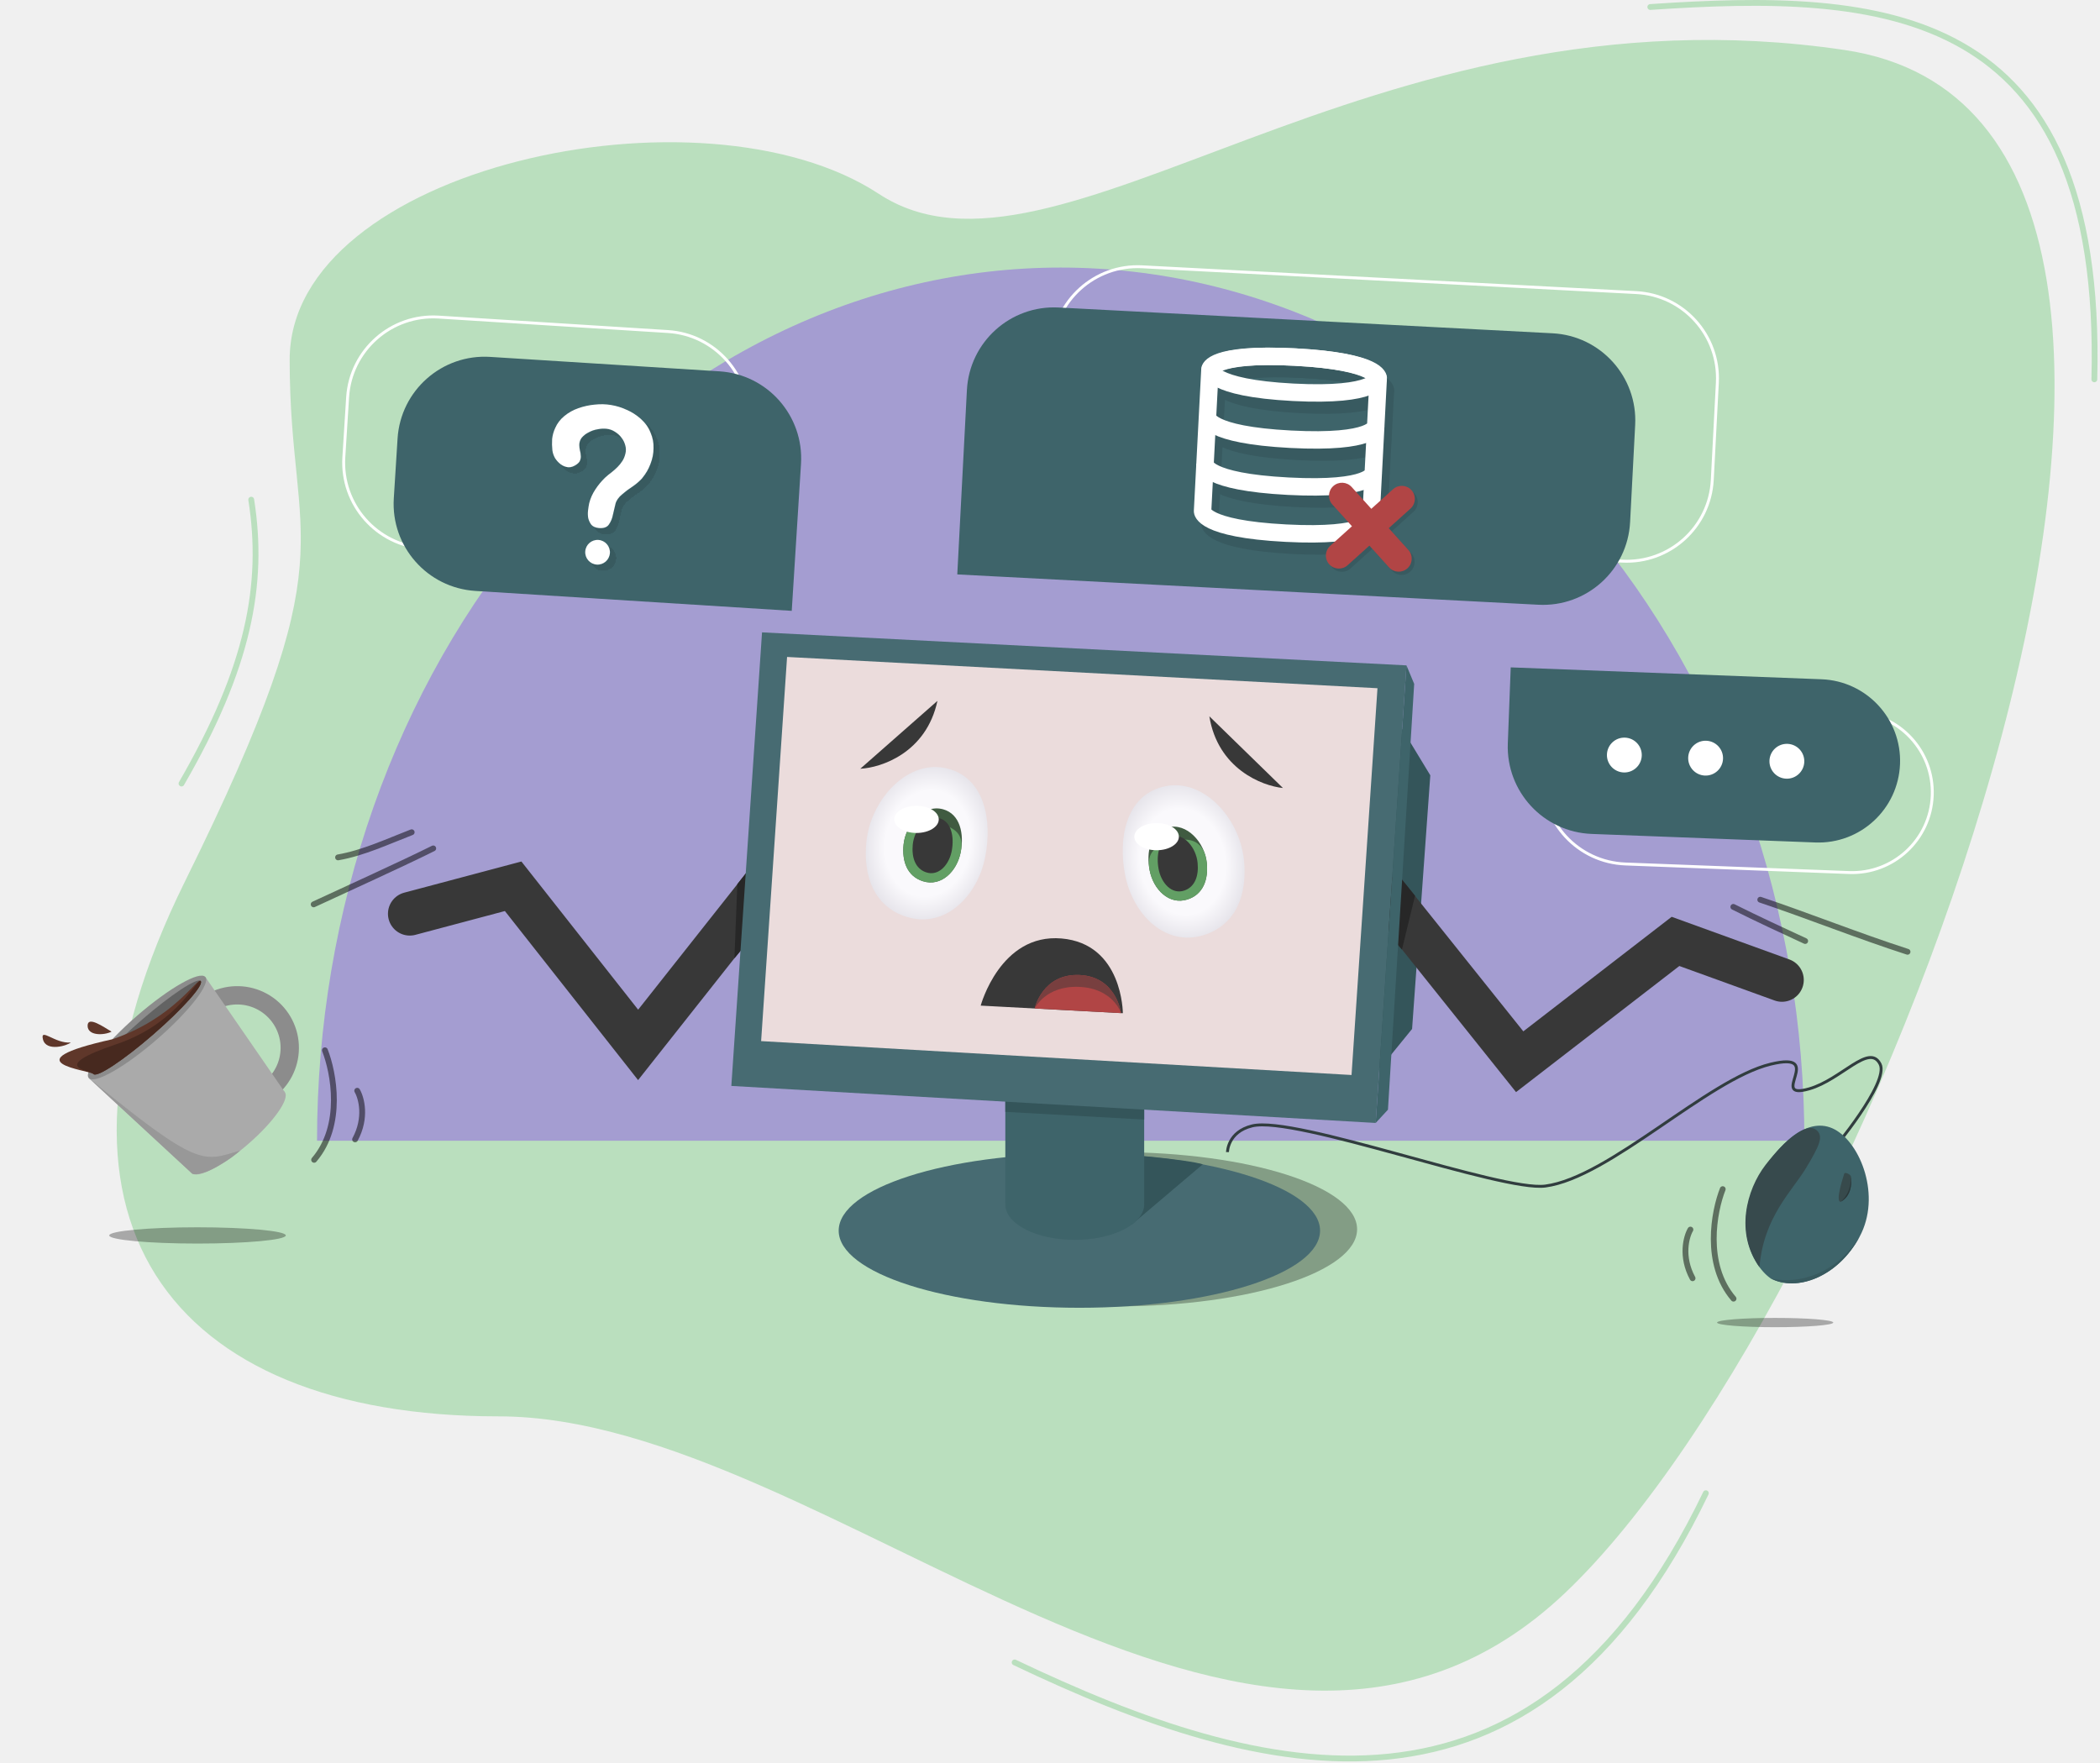
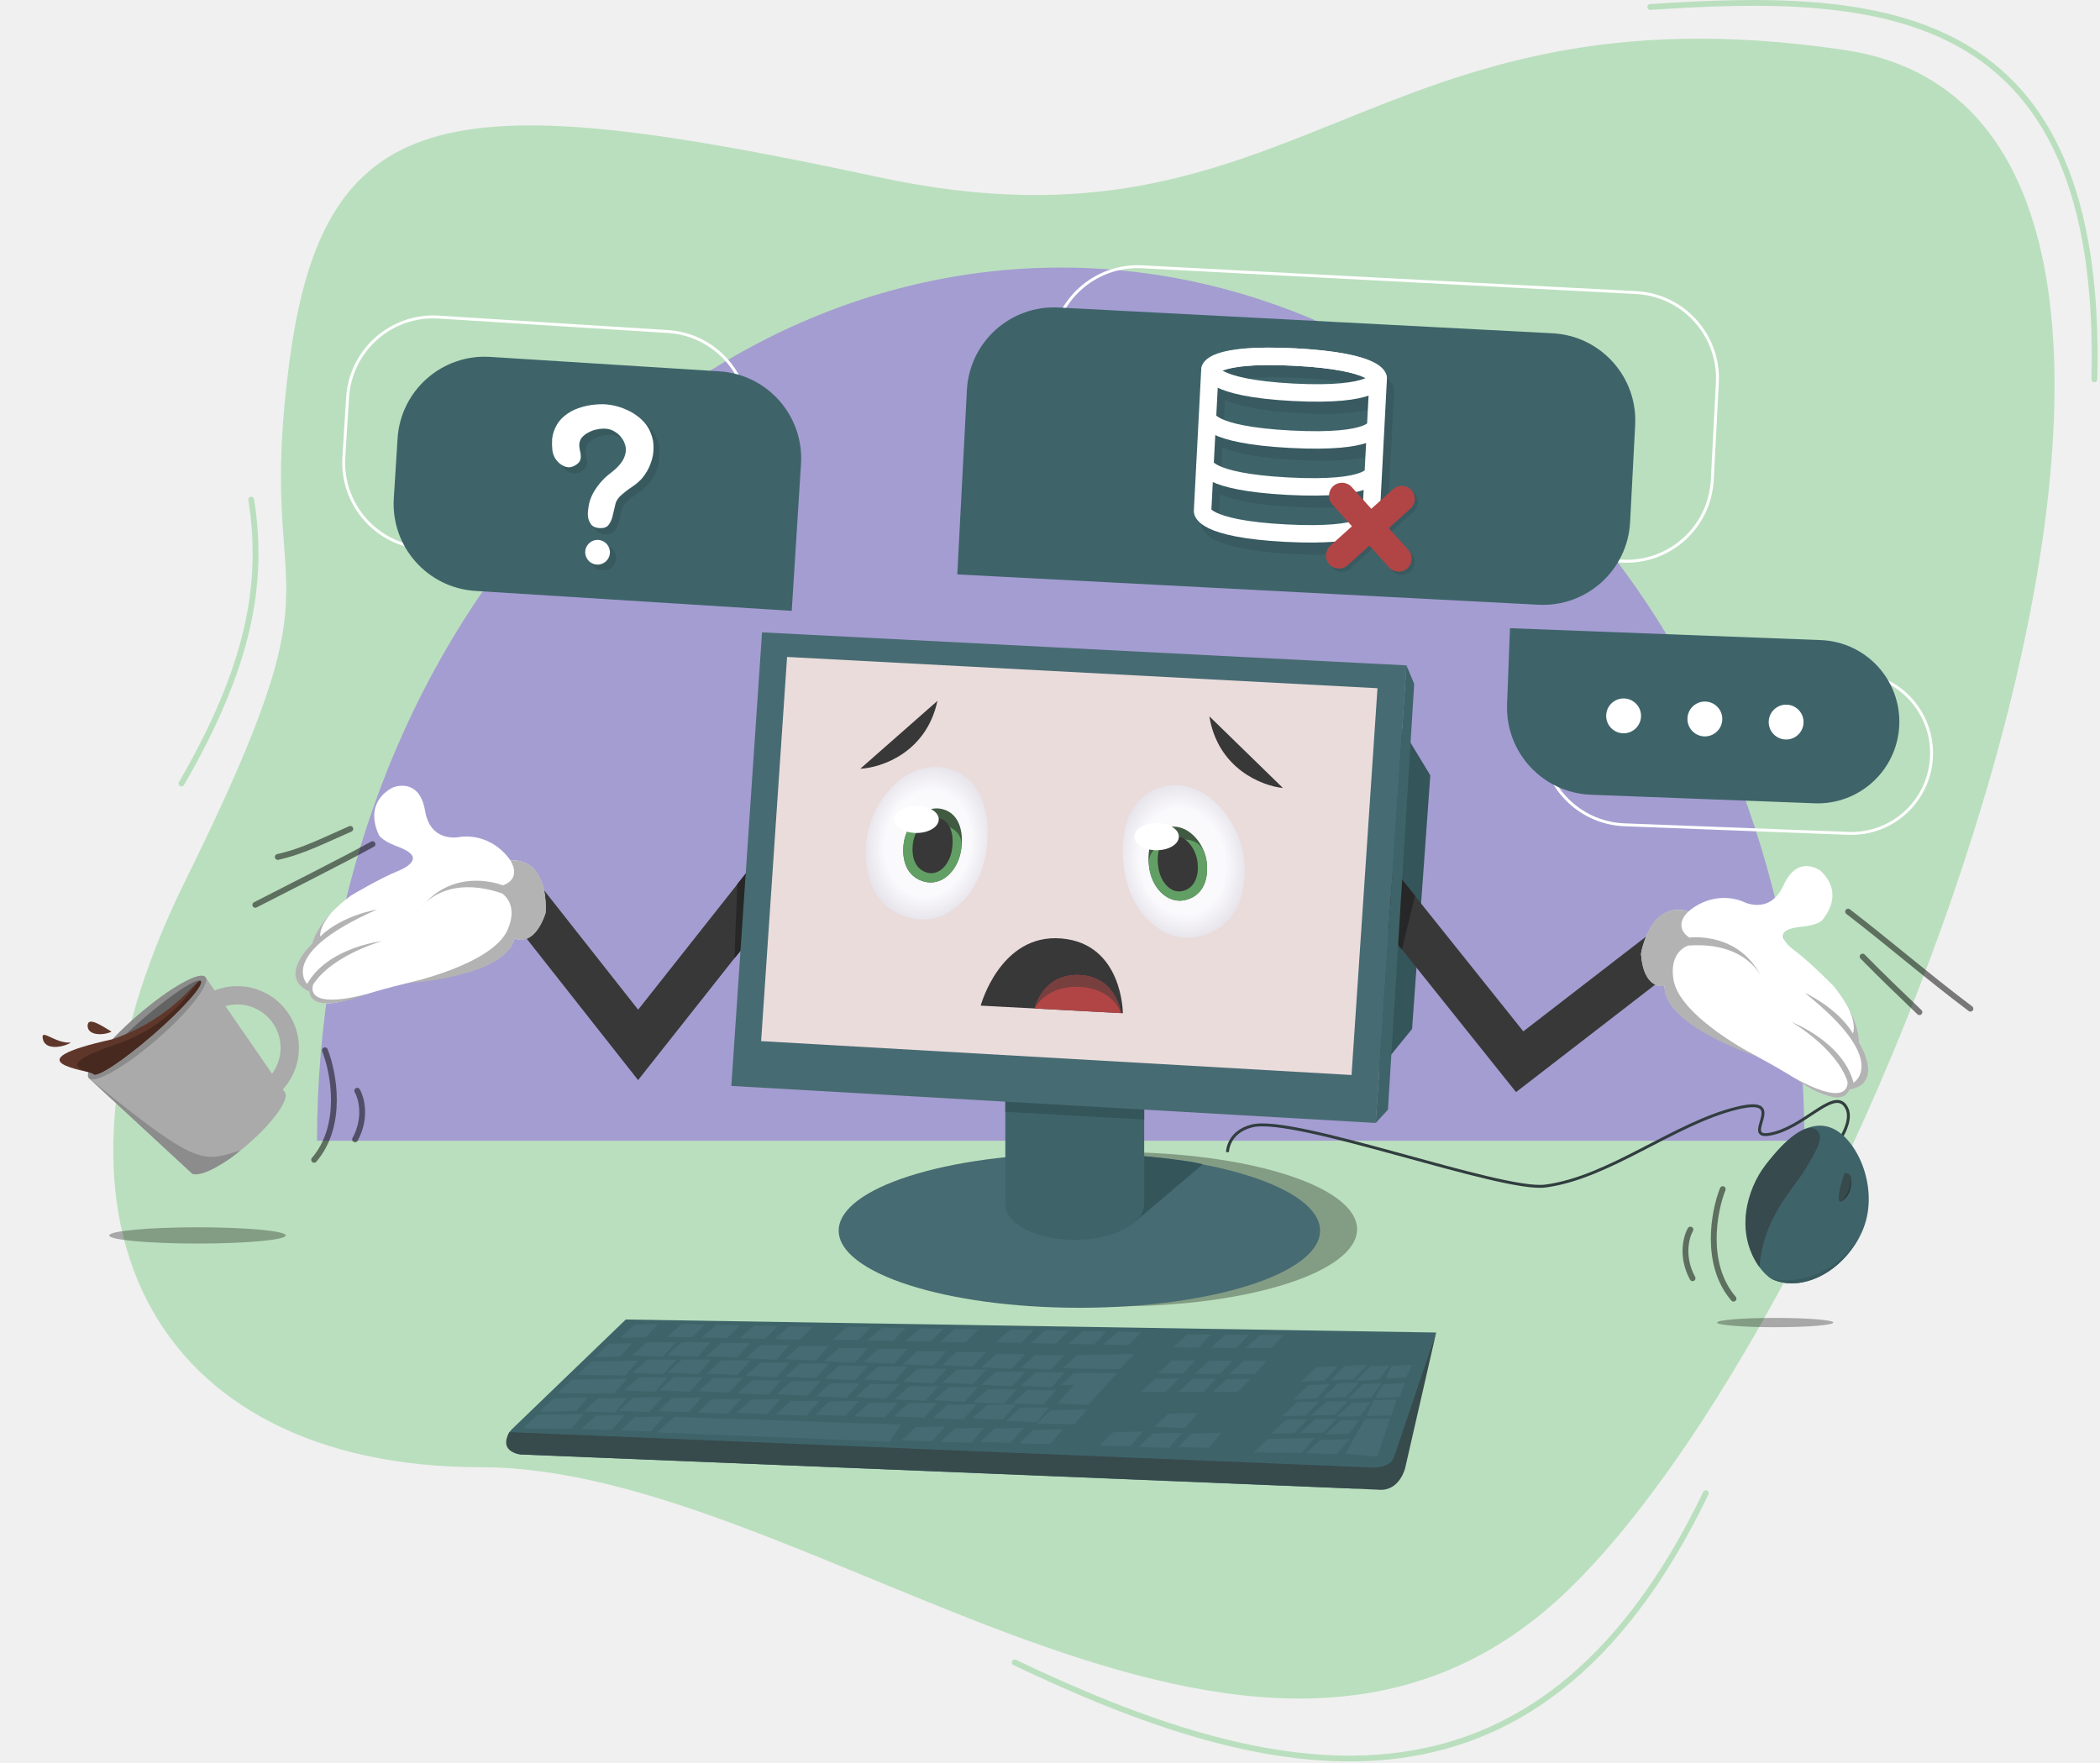
<svg xmlns="http://www.w3.org/2000/svg" width="722" height="606" viewBox="0 0 722 606" fill="none">
-   <path d="M99.59 123.671C99.59 57.714 241.339 26.739 302.14 66.652C362.941 106.565 469.825 -7.16 634.161 17.185C798.498 41.53 645.662 445.774 538.08 547.73C430.498 649.685 285.075 487.005 171.457 487.005C57.838 487.005 6.486 418.586 63.606 303.037C120.725 187.487 99.59 189.629 99.59 123.671Z" fill="#3DB84A" fill-opacity="0.3" />
+   <path d="M99.59 123.671C111.898 32.5 158 30 302.5 61C447 92 469.825 -7.16 634.161 17.185C798.498 41.53 645.662 445.775 538.08 547.73C430.498 649.685 279.119 504.5 165.5 504.5C51.881 504.5 6.486 418.586 63.606 303.037C120.725 187.487 87.281 214.843 99.59 123.671Z" fill="#3DB84A" fill-opacity="0.3" />
  <path d="M620.358 392.237C620.358 352.809 613.744 313.768 600.895 277.341C588.046 240.915 569.213 207.817 545.471 179.937C521.729 152.058 493.543 129.943 462.523 114.854C431.503 99.766 398.255 92 364.679 92C331.103 92 297.855 99.766 266.835 114.854C235.814 129.943 207.629 152.058 183.887 179.937C160.145 207.817 141.311 240.915 128.462 277.341C115.613 313.768 109 352.809 109 392.237L620.358 392.237Z" fill="#7000FF" fill-opacity="0.3" />
  <ellipse cx="383.829" cy="422.665" rx="82.751" ry="26.523" fill="black" fill-opacity="0.3" />
  <path d="M567.392 2.407C646.57 -2.907 723.378 0.474 720.059 130.431" stroke="#3DB84A" stroke-opacity="0.3" stroke-width="2" stroke-linecap="round" />
  <path d="M348.845 571.61C434.263 612.344 527.316 636.59 586.488 513.419" stroke="#3DB84A" stroke-opacity="0.3" stroke-width="2" stroke-linecap="round" />
  <path d="M86.371 171.807C90.98 200.942 85.449 229.592 62.403 269.41" stroke="#3DB84A" stroke-opacity="0.3" stroke-width="2" stroke-linecap="round" />
  <path d="M229.631 113.994L150.809 109.028C134.549 108.004 120.537 120.355 119.512 136.615L118.215 157.203C117.191 173.463 129.542 187.475 145.802 188.5L254.066 195.321L257.218 145.291C258.243 129.031 245.892 115.019 229.631 113.994Z" stroke="white" />
  <ellipse cx="371.101" cy="423.143" rx="82.751" ry="26.523" fill="#476B72" />
  <path d="M413.538 400.333L389.137 421.021C383.302 415.54 361.845 397.065 371.632 396.62C383.302 396.09 408.233 398.742 413.538 400.333Z" fill="#34555A" />
  <ellipse cx="369.511" cy="414.125" rx="23.87" ry="12.2" fill="#3E646A" />
  <rect x="345.64" y="367.976" width="47.741" height="45.619" fill="#3E646A" />
  <path d="M393.381 384.95L345.64 382.298V375.932L393.381 377.524V384.95Z" fill="#34555A" />
  <path d="M470.298 231.225L491.753 266.581L485.488 353.794L460.748 384.208L470.298 231.225Z" fill="#34555A" />
  <path d="M263.419 303.579L219.391 359.276L176.425 304.735L140.884 314.188" stroke="#383838" stroke-width="15" stroke-linecap="round" />
  <path d="M252.5 329.5L253.5 304L259 297L257.5 323.5L252.5 329.5Z" fill="#272727" />
  <path d="M477.722 309.095L522.48 365.067L576.054 323.692L612.656 336.953" stroke="#383838" stroke-width="15" stroke-linecap="round" />
  <path d="M486.5 308L482 326.5L475 318.5L480.5 300.5L486.5 308Z" fill="#272727" />
  <path d="M261.993 217.433L483.558 228.785L472.978 386.117L251.442 373.386L261.993 217.433Z" fill="#476B72" />
  <path d="M486.21 235.15L483.557 228.785L472.978 386.117L477.192 381.555L486.21 235.15Z" fill="#3E646A" />
  <path d="M270.602 225.887L473.588 236.639L464.672 369.629L261.68 357.978L270.602 225.887Z" fill="#EBDCDC" />
  <path d="M386.045 348.383L337.172 345.772C337.172 345.772 343.891 320.858 364.968 322.685C386.045 324.512 386.045 348.383 386.045 348.383Z" fill="#383838" />
  <path d="M385.424 348.349L355.719 346.757C355.719 346.757 358.383 334.713 371.114 335.243C383.845 335.774 385.424 348.349 385.424 348.349Z" fill="#B14545" />
  <path d="M371.114 335.243C383.845 335.774 385.424 348.349 385.424 348.349C385.424 348.349 382.772 339.861 371.102 339.331C359.432 338.8 355.719 346.757 355.719 346.757C355.719 346.757 358.383 334.713 371.114 335.243Z" fill="#783F3F" />
  <path d="M322.3 240.985C318.48 258.808 303.026 263.971 295.777 264.325L309.038 252.655L322.3 240.985Z" fill="#383838" />
  <path d="M415.785 246.29C418.693 264.284 433.865 270.226 441.087 270.948L428.436 258.619L415.785 246.29Z" fill="#383838" />
  <path d="M297.9 289.256C299.405 274.968 312.137 260.603 326.013 264.325C338.452 267.661 341.206 281.92 338.744 294.561C336.097 308.153 324.899 319.407 311.691 315.249C300.38 311.687 296.657 301.05 297.9 289.256Z" fill="url(#paint0_radial_706_236)" />
  <path d="M310.662 290.367C311.386 283.424 317.512 276.444 324.189 278.252C330.174 279.874 331.499 286.802 330.314 292.945C329.041 299.55 323.652 305.019 317.297 302.998C311.855 301.268 310.064 296.098 310.662 290.367Z" fill="#405B41" />
  <path d="M310.662 290.367C311.386 283.424 315.823 281.191 322.5 283C328.485 284.621 331.499 286.802 330.314 292.945C329.041 299.55 323.652 305.019 317.297 302.998C311.855 301.268 310.064 296.098 310.662 290.367Z" fill="#629F64" />
  <path d="M313.81 290.449C314.305 285.242 318.497 280.006 323.065 281.363C327.16 282.579 328.067 287.775 327.256 292.382C326.385 297.336 322.698 301.438 318.35 299.922C314.626 298.624 313.401 294.747 313.81 290.449Z" fill="#383838" />
  <path d="M322.752 281.741C322.75 284.321 319.323 286.41 315.098 286.407C310.873 286.403 307.449 284.309 307.451 281.728C307.453 279.148 310.88 277.059 315.106 277.062C319.331 277.066 322.755 279.16 322.752 281.741Z" fill="white" />
  <path d="M427.665 295.527C426.16 281.239 413.428 266.874 399.551 270.596C387.112 273.932 384.358 288.191 386.82 300.832C389.467 314.423 400.666 325.678 413.873 321.52C425.185 317.958 428.907 307.32 427.665 295.527Z" fill="url(#paint1_radial_706_236)" />
  <path d="M414.903 296.638C414.179 289.695 408.053 282.714 401.376 284.523C395.391 286.144 394.066 293.073 395.25 299.216C396.524 305.821 401.912 311.29 408.267 309.269C413.71 307.539 415.501 302.369 414.903 296.638Z" fill="#405B41" />
  <path d="M414.903 296.638C414.179 289.695 409.741 287.462 403.064 289.271C397.079 290.892 394.066 293.073 395.25 299.216C396.524 305.821 401.912 311.29 408.267 309.269C413.71 307.539 415.501 302.369 414.903 296.638Z" fill="#629F64" />
  <path d="M411.755 296.72C411.259 291.512 407.068 286.277 402.499 287.633C398.404 288.849 397.498 294.046 398.308 298.653C399.18 303.607 402.867 307.709 407.215 306.193C410.938 304.895 412.164 301.018 411.755 296.72Z" fill="#383838" />
  <path d="M390.004 287.685C390.006 290.265 393.433 292.354 397.658 292.351C401.884 292.347 405.307 290.253 405.305 287.672C405.303 285.092 401.876 283.003 397.651 283.006C393.425 283.01 390.002 285.105 390.004 287.685Z" fill="white" />
  <path d="M111.709 361.132C114.715 368.735 118.181 386.912 107.996 398.794" stroke="black" stroke-opacity="0.5" stroke-width="2" stroke-linecap="round" />
  <path d="M392.682 91.735L562.52 100.599C578.79 101.448 591.292 115.326 590.443 131.596L588.698 165.016C587.849 181.287 573.971 193.788 557.701 192.939L358.403 182.538L361.685 119.658C362.534 103.388 376.412 90.886 392.682 91.735Z" stroke="white" />
  <path d="M332.431 134.13C333.294 117.584 347.407 104.871 363.953 105.734L533.791 114.598C550.337 115.461 563.05 129.574 562.187 146.121L560.443 179.541C559.579 196.087 545.466 208.8 528.92 207.936L329.123 197.509L332.431 134.13Z" fill="#3E646A" />
  <path d="M458.001 195.133C456.345 193.295 456.493 190.463 458.331 188.807L479.963 169.321C481.801 167.666 484.633 167.814 486.289 169.652C487.944 171.49 487.796 174.322 485.958 175.977L464.327 195.463C462.489 197.119 459.657 196.971 458.001 195.133Z" fill="#385A60" />
  <path d="M484.885 196.536C483.048 198.192 480.215 198.044 478.56 196.206L459.074 174.574C457.418 172.736 457.566 169.904 459.404 168.249C461.242 166.593 464.074 166.741 465.73 168.579L485.216 190.21C486.871 192.048 486.723 194.88 484.885 196.536Z" fill="#385A60" />
  <path d="M416.775 163.786L415.932 179.93C415.932 179.93 415.616 185.985 444.542 187.494C473.468 189.004 473.784 182.95 473.784 182.95L474.627 166.805" stroke="#385A60" stroke-width="6" />
  <path d="M417.617 147.641L416.774 163.786C416.774 163.786 416.458 169.84 445.384 171.35C474.31 172.859 474.626 166.805 474.626 166.805L475.469 150.66" stroke="#385A60" stroke-width="6" />
  <path d="M417.617 147.641L418.459 131.496C418.459 131.496 418.775 125.442 447.701 126.951C476.628 128.461 476.312 134.515 476.312 134.515L475.469 150.66C475.469 150.66 475.153 156.714 446.227 155.205C417.301 153.695 417.617 147.641 417.617 147.641Z" stroke="#385A60" stroke-width="6" />
  <path d="M447.07 139.06C475.996 140.569 476.328 134.197 476.328 134.197C476.328 134.197 476.628 128.461 447.701 126.951C418.775 125.442 418.476 131.177 418.476 131.177C418.476 131.177 418.143 137.55 447.07 139.06Z" stroke="#385A60" stroke-width="6" />
  <path d="M414.295 159.609L413.452 175.754C413.452 175.754 413.136 181.808 442.062 183.317C470.989 184.827 471.304 178.773 471.304 178.773L472.147 162.628" stroke="white" stroke-width="6" />
  <path d="M415.137 143.464L414.294 159.609C414.294 159.609 413.978 165.663 442.904 167.173C471.83 168.682 472.146 162.628 472.146 162.628L472.989 146.483" stroke="white" stroke-width="6" />
  <path d="M415.137 143.464L415.98 127.319C415.98 127.319 416.296 121.265 445.222 122.775C474.148 124.284 473.832 130.339 473.832 130.339L472.989 146.483C472.989 146.483 472.674 152.538 443.747 151.028C414.821 149.518 415.137 143.464 415.137 143.464Z" stroke="white" stroke-width="6" />
  <path d="M444.59 134.883C473.516 136.393 473.849 130.02 473.849 130.02C473.849 130.02 474.148 124.284 445.222 122.775C416.296 121.265 415.997 127.001 415.997 127.001C415.997 127.001 415.664 133.374 444.59 134.883Z" stroke="white" stroke-width="6" />
  <path d="M456.997 194.018C455.341 192.18 455.489 189.348 457.327 187.693L478.959 168.207C480.797 166.551 483.629 166.699 485.285 168.537C486.94 170.375 486.792 173.207 484.955 174.863L463.323 194.348C461.485 196.004 458.653 195.856 456.997 194.018Z" fill="#B14545" />
  <path d="M483.882 195.421C482.044 197.077 479.211 196.929 477.556 195.091L458.07 173.46C456.414 171.622 456.562 168.789 458.4 167.134C460.238 165.478 463.07 165.626 464.726 167.464L484.212 189.096C485.867 190.934 485.72 193.766 483.882 195.421Z" fill="#B14545" />
  <path d="M275.393 159.507C276.434 142.972 263.874 128.722 247.338 127.68L168.515 122.714C151.98 121.673 137.73 134.233 136.689 150.769L135.391 171.357C134.35 187.893 146.91 202.142 163.446 203.184L272.209 210.036L275.393 159.507Z" fill="#3E646A" />
  <g filter="url(#filter0_d_706_236)">
    <circle cx="205.449" cy="189.885" r="4.244" transform="rotate(3.60496 205.449 189.885)" fill="white" />
    <mask id="mask0_706_236" style="mask-type:alpha" maskUnits="userSpaceOnUse" x="180" y="135" width="52" height="50">
      <rect x="183.373" y="135.343" width="47.741" height="46.68" transform="rotate(3.60496 183.373 135.343)" fill="#C4C4C4" />
    </mask>
    <g mask="url(#mask0_706_236)">
      <path d="M189.911 154.806C189.775 153.541 189.749 152.258 189.83 150.959C189.966 149.662 190.314 148.403 190.876 147.182C191.569 145.583 192.626 144.199 194.045 143.032C195.465 141.865 197.056 140.974 198.818 140.36C200.69 139.705 202.573 139.292 204.469 139.121C206.421 138.906 208.303 138.952 210.114 139.26C211.979 139.57 213.749 140.117 215.422 140.899C217.153 141.636 218.758 142.656 220.237 143.957C221.818 145.362 222.956 146.956 223.652 148.74C224.404 150.479 224.749 152.264 224.687 154.097C224.679 155.933 224.323 157.747 223.617 159.54C222.969 161.287 222.033 162.895 220.809 164.365C220.809 164.365 220.78 164.411 220.72 164.504C219.738 165.554 218.629 166.499 217.391 167.339C216.157 168.132 214.998 169.001 213.915 169.948C212.666 170.981 211.897 172.068 211.61 173.21C211.325 174.304 211.032 175.542 210.73 176.924C210.484 178.262 210.007 179.416 209.3 180.387C208.649 181.312 207.494 181.699 205.834 181.546C204.711 181.427 203.873 181.06 203.319 180.445C202.822 179.785 202.466 179.038 202.249 178.203C202.089 177.322 202.065 176.427 202.176 175.516C202.29 174.556 202.424 173.719 202.576 173.003C203.004 171.339 203.694 169.787 204.647 168.349C205.602 166.863 206.739 165.484 208.057 164.214C208.8 163.536 209.538 162.93 210.272 162.396C211.008 161.814 211.693 161.205 212.325 160.568C212.958 159.931 213.513 159.241 213.991 158.498C214.468 157.755 214.819 156.883 215.044 155.882C215.262 154.978 215.24 154.058 214.975 153.123C214.714 152.14 214.285 151.267 213.686 150.504C213.091 149.693 212.353 149.019 211.472 148.48C210.593 147.893 209.619 147.541 208.55 147.426C207.587 147.317 206.56 147.373 205.47 147.594C204.382 147.767 203.364 148.114 202.416 148.634C201.47 149.106 200.679 149.709 200.04 150.442C199.455 151.178 199.159 152.03 199.152 152.996C199.169 153.577 199.239 154.186 199.36 154.821C199.538 155.413 199.636 155.999 199.653 156.58C199.727 157.116 199.667 157.644 199.473 158.163C199.332 158.686 198.952 159.17 198.331 159.614C197.314 160.372 196.323 160.72 195.358 160.659C194.395 160.55 193.529 160.206 192.758 159.625C191.986 159.045 191.332 158.327 190.793 157.472C190.311 156.571 190.017 155.683 189.911 154.806ZM210.811 192.299C210.723 193.695 210.054 194.909 208.804 195.942C207.611 196.93 206.264 197.377 204.762 197.283C203.314 197.191 202.06 196.581 201.001 195.451C199.947 194.224 199.463 192.937 199.548 191.589C199.642 190.097 200.284 188.881 201.474 187.941C202.67 186.905 203.992 186.432 205.44 186.523C206.942 186.618 208.221 187.254 209.278 188.432C210.391 189.566 210.902 190.855 210.811 192.299Z" fill="white" />
    </g>
  </g>
-   <path d="M629.96 395.608C629.96 395.608 649.588 372.271 646.405 365.906C642.691 358.48 633.143 371.211 622.003 374.393C607.631 378.5 628.067 361.215 608.742 365.906C587.116 371.156 553.36 404.914 531.296 407.812C516.189 409.796 445.314 383.52 430.509 387.124C422.046 389.184 422.022 396.142 422.022 396.142" stroke="#313D3F" />
+   <path d="M627.461 398.608C627.461 398.608 638.084 387.378 634.902 381.013C631.188 373.586 621.64 386.317 610.5 389.5C596.128 393.606 616.564 376.321 597.239 381.013C575.613 386.262 553.36 404.913 531.296 407.812C516.189 409.796 445.314 383.52 430.51 387.124C422.046 389.184 422.022 396.142 422.022 396.142" stroke="#313D3F" />
  <path d="M630.796 388.352C621.882 383.568 611.357 392.493 603.876 406.432C596.395 420.371 601.725 434.543 608.707 439.525C617.621 444.309 631.881 439.154 639.362 425.214C646.843 411.275 639.71 393.136 630.796 388.352Z" fill="#3E646A" />
  <path d="M608.707 439.525C617.621 444.309 631.881 439.154 639.362 425.214C629.4 440.675 614.775 441.197 608.707 439.525Z" fill="#385A5F" />
  <path d="M607.001 400.549C600.396 409.127 596.473 424 604.917 435.702C606.343 418.417 616.197 409.478 620.856 401.74C625.515 394.001 627.328 390.397 624.146 388.304C620.964 386.211 614.002 391.457 607.001 400.549Z" fill="#374A4D" />
  <path d="M636.215 404.218C635.961 403.752 634.267 402.865 634.056 403.585C633.845 404.305 630.847 413.198 632.835 413.232C637.407 410.821 636.47 404.683 636.215 404.218Z" fill="#374A4C" />
  <path d="M636.216 404.218C636.47 404.683 637.407 410.821 632.835 413.231C636.324 410.194 636.542 405.957 636.216 404.218Z" fill="#293739" />
-   <path d="M70.82 342.483C72.851 339.77 69.253 342.676 72.303 341.197C75.352 339.719 78.712 338.993 82.099 339.08C85.487 339.166 88.805 340.063 91.775 341.695C94.745 343.327 97.281 345.646 99.171 348.459C101.061 351.272 102.249 354.497 102.637 357.864C103.024 361.231 102.6 364.641 101.399 367.81C100.198 370.979 98.255 373.814 95.734 376.078C93.212 378.343 96.434 374.877 93.154 375.731L91.566 369.632C93.871 369.032 89.751 372.981 91.523 371.389C93.296 369.797 94.661 367.804 95.505 365.577C96.35 363.349 96.648 360.951 96.376 358.585C96.103 356.218 95.268 353.951 93.939 351.974C92.611 349.996 90.828 348.365 88.74 347.218C86.652 346.071 84.32 345.441 81.939 345.38C79.557 345.319 77.195 345.83 75.052 346.869C72.908 347.908 77.293 344.352 75.866 346.26L70.82 342.483Z" fill="#8C8C8C" />
+   <path d="M70.82 342.483C72.851 339.77 69.253 342.676 72.303 341.197C75.352 339.719 78.712 338.993 82.099 339.08C85.487 339.166 88.805 340.063 91.775 341.695C94.745 343.327 97.281 345.646 99.171 348.459C101.061 351.272 102.249 354.497 102.637 357.864C103.024 361.231 102.6 364.641 101.399 367.81C100.198 370.979 98.255 373.814 95.734 376.078C93.212 378.343 96.434 374.877 93.154 375.731L91.566 369.632C93.871 369.032 89.751 372.981 91.523 371.389C93.296 369.797 94.661 367.804 95.505 365.577C96.35 363.349 96.648 360.951 96.376 358.585C96.103 356.218 95.268 353.951 93.939 351.974C92.611 349.996 90.828 348.365 88.74 347.218C86.652 346.071 84.32 345.441 81.939 345.38C79.557 345.319 77.195 345.83 75.052 346.869C72.908 347.908 77.293 344.352 75.866 346.26L70.82 342.483Z" fill="#AAAAAA" />
  <path d="M30.523 370.68L70.597 335.926L97.868 375.468L65.809 403.271L30.523 370.68Z" fill="#AAAAAA" />
  <ellipse cx="81.838" cy="389.369" rx="21.218" ry="5.305" transform="rotate(-40.9335 81.8377 389.369)" fill="#AAAAAA" />
-   <path d="M66.092 403.569L30.552 370.681C68.745 401.978 69.806 399.326 82.536 395.613C81.652 396.497 78.717 398.901 74.049 401.448C69.381 403.994 66.799 403.923 66.092 403.569Z" fill="#989898" />
+   <path d="M66.092 403.569L30.552 370.681C68.745 401.978 69.806 399.326 82.536 395.613C81.652 396.497 78.717 398.901 74.049 401.448C69.381 403.994 66.799 403.923 66.092 403.569Z" fill="#8C8C8C" />
  <ellipse cx="50.559" cy="353.303" rx="26.523" ry="5.305" transform="rotate(-40.9335 50.5594 353.303)" fill="#8C8C8C" />
  <ellipse cx="50.56" cy="353.303" rx="24.401" ry="3.183" transform="rotate(-40.9335 50.56 353.303)" fill="#636363" />
  <path d="M68.998 337.321C70.15 338.649 62.83 346.883 52.649 355.712C42.468 364.542 33.281 370.623 32.13 369.295C30.978 367.967 2.701 365.318 38.615 357.342C59.805 350.2 67.846 335.993 68.998 337.321Z" fill="#5F372A" />
  <path d="M24.321 358.445C23.26 359.506 15.867 361.76 14.773 357.384C13.712 353.14 19.017 358.975 24.321 358.445Z" fill="#5F372A" />
  <path d="M68.998 337.321C70.15 338.649 62.83 346.883 52.649 355.712C42.468 364.542 33.281 370.623 32.13 369.295C30.978 367.967 16.123 367.093 40.1 359.011C61.29 351.869 67.846 335.993 68.998 337.321Z" fill="#47291F" />
  <path d="M122.815 375.042C124.253 377.51 126.12 384.312 122.079 391.775" stroke="black" stroke-opacity="0.5" stroke-width="2" stroke-linecap="round" />
-   <path d="M107.845 310.955C118.372 306.063 138.571 296.904 148.949 291.715" stroke="black" stroke-opacity="0.5" stroke-width="2" stroke-linecap="round" />
-   <path d="M116.227 294.803C124.986 293.273 133.29 289.333 141.541 286.159" stroke="black" stroke-opacity="0.5" stroke-width="2" stroke-linecap="round" />
-   <path d="M595.939 311.826C604.11 315.911 612.35 319.733 620.636 323.557" stroke="black" stroke-opacity="0.5" stroke-width="2" stroke-linecap="round" />
-   <path d="M605.201 309.357C622.2 315.085 638.768 321.742 655.828 327.262" stroke="black" stroke-opacity="0.5" stroke-width="2" stroke-linecap="round" />
+   <path d="M640.378 328.903C646.777 335.422 653.328 341.714 659.92 348.024" stroke="black" stroke-opacity="0.5" stroke-width="2" stroke-linecap="round" />
+   <path d="M635.394 313.443C649.608 324.386 663.113 336.067 677.452 346.832" stroke="black" stroke-opacity="0.5" stroke-width="2" stroke-linecap="round" />
  <path d="M38.358 354.727C35.653 353.146 30.112 349.186 30.119 352.686C30.127 356.185 35.659 356.062 38.358 354.727Z" fill="#5F372A" />
  <ellipse cx="67.903" cy="424.79" rx="30.356" ry="2.796" fill="black" fill-opacity="0.3" />
  <path d="M592.29 408.873C589.284 416.476 585.818 434.653 596.003 446.535" stroke="black" stroke-opacity="0.5" stroke-width="2" stroke-linecap="round" />
  <path d="M581.185 422.783C579.746 425.251 577.879 432.052 581.92 439.516" stroke="black" stroke-opacity="0.5" stroke-width="2" stroke-linecap="round" />
  <ellipse cx="610.318" cy="454.748" rx="19.971" ry="1.598" fill="black" fill-opacity="0.3" />
-   <path d="M558.828 297.074L635.71 300.014C650.931 300.597 663.742 288.729 664.325 273.508C664.907 258.287 653.04 245.476 637.818 244.894L531.458 240.825L530.477 266.468C529.855 282.748 542.548 296.451 558.828 297.074Z" stroke="white" />
-   <path d="M518.401 255.613C517.767 272.17 530.676 286.105 547.232 286.738L624.114 289.678C639.611 290.271 652.654 278.189 653.247 262.692V262.692C653.84 247.195 641.758 234.151 626.26 233.558L519.4 229.471L518.401 255.613Z" fill="#3E646A" />
-   <circle cx="558.465" cy="259.616" r="5.991" transform="rotate(2.19045 558.465 259.616)" fill="white" />
-   <circle cx="586.404" cy="260.684" r="5.991" transform="rotate(2.19045 586.404 260.684)" fill="white" />
-   <circle cx="614.343" cy="261.753" r="5.991" transform="rotate(2.19045 614.343 261.753)" fill="white" />
+   <path d="M558.574 283.603L635.456 286.543C650.677 287.126 663.489 275.258 664.071 260.037C664.653 244.816 652.786 232.005 637.564 231.423L531.204 227.354L530.223 252.997C529.601 269.277 542.294 282.98 558.574 283.603Z" stroke="white" />
+   <path d="M518.147 242.142C517.513 258.698 530.422 272.633 546.978 273.267L623.86 276.207C639.357 276.8 652.4 264.718 652.993 249.221V249.221C653.586 233.724 641.504 220.68 626.006 220.087L519.147 216L518.147 242.142Z" fill="#3E646A" />
+   <circle cx="558.211" cy="246.145" r="5.991" transform="rotate(2.19045 558.211 246.145)" fill="white" />
+   <circle cx="586.15" cy="247.213" r="5.991" transform="rotate(2.19045 586.15 247.213)" fill="white" />
+   <circle cx="614.089" cy="248.282" r="5.991" transform="rotate(2.19045 614.089 248.282)" fill="white" />
+   <path d="M215.152 453.7L493.772 458.172L480.5 501.5C478.808 507.938 471.546 512.1 464.916 511.827L179.091 500.081C174.711 499.901 172.733 494.57 175.911 491.509L215.152 453.7Z" fill="#3E646A" />
+   <path d="M231.785 487.214L309.849 489.86L305.896 495.715L225.884 492.504L231.785 487.214Z" fill="#476B72" />
+   <path d="M218.245 487.246L228.243 487.058L223.838 492.142L213.33 491.84L218.245 487.246Z" fill="#476B72" />
+   <path d="M204.772 486.767L214.771 486.58L210.365 491.663L199.857 491.361L204.772 486.767Z" fill="#476B72" />
+   <path d="M328.338 491.175L338.337 490.987L333.932 496.071L323.424 495.769L328.338 491.175Z" fill="#476B72" />
+   <path d="M314.866 490.696L324.864 490.508L320.459 495.592L309.951 495.29L314.866 490.696Z" fill="#476B72" />
+   <path d="M355.353 491.666L365.351 491.479L360.946 496.562L350.438 496.26L355.353 491.666Z" fill="#476B72" />
+   <path d="M341.879 491.188L351.878 491L347.473 496.084L336.965 495.781L341.879 491.188Z" fill="#476B72" />
+   <path d="M325.724 483.034L335.724 482.894L331.294 487.956L320.788 487.604L325.724 483.034Z" fill="#476B72" />
+   <path d="M271.702 481.79L281.701 481.651L277.271 486.713L266.765 486.36L271.702 481.79Z" fill="#476B72" />
+   <path d="M217.679 480.546L227.679 480.406L223.249 485.469L212.743 485.116L217.679 480.546Z" fill="#476B72" />
+   <path d="M205.681 480.772L215.68 480.632L211.25 485.695L200.744 485.342L205.681 480.772Z" fill="#476B72" />
+   <path d="M312.254 482.49L322.253 482.35L317.824 487.413L307.317 487.06L312.254 482.49Z" fill="#476B72" />
+   <path d="M258.232 481.246L268.231 481.106L263.801 486.169L253.295 485.816L258.232 481.246Z" fill="#476B72" />
+   <path d="M190.407 480.787L202.155 480.566L198.241 485.141L185.493 485.38L190.407 480.787Z" fill="#476B72" />
+   <path d="M350.769 484.042L360.768 483.902L356.338 488.965L345.832 488.612L350.769 484.042Z" fill="#476B72" />
+   <path d="M361.265 484.893L373.784 484.657L369.354 489.72L356.328 489.463L361.265 484.893Z" fill="#476B72" />
+   <path d="M298.713 482.412L308.712 482.272L304.283 487.334L293.776 486.981L298.713 482.412Z" fill="#476B72" />
+   <path d="M244.691 481.168L254.69 481.028L250.26 486.091L239.754 485.738L244.691 481.168Z" fill="#476B72" />
+   <path d="M339.265 483.112L349.265 482.972L344.835 488.035L334.329 487.682L339.265 483.112Z" fill="#476B72" />
+   <path d="M285.243 481.868L295.242 481.729L290.812 486.791L280.306 486.438L285.243 481.868Z" fill="#476B72" />
+   <path d="M231.22 480.624L241.219 480.484L236.789 485.547L226.283 485.194L231.22 480.624Z" fill="#476B72" />
+   <path d="M339.612 477.701L349.612 477.716L345.104 482.709L334.605 482.193L339.612 477.701Z" fill="#476B72" />
+   <path d="M285.615 475.621L295.615 475.636L291.107 480.629L280.608 480.114L285.615 475.621Z" fill="#476B72" />
+   <path d="M231.617 473.541L241.618 473.556L237.11 478.549L226.61 478.033L231.617 473.541Z" fill="#476B72" />
+   <path d="M219.618 473.58L229.618 473.596L225.11 478.589L214.611 478.073L219.618 473.58Z" fill="#476B72" />
+   <path d="M326.151 476.949L336.152 476.964L331.644 481.957L321.144 481.442L326.151 476.949Z" fill="#476B72" />
+   <path d="M272.154 474.868L282.155 474.883L277.647 479.876L267.147 479.361L272.154 474.868Z" fill="#476B72" />
+   <path d="M369.156 472.155L384.013 472.079L374.22 483.06L363.72 482.544L369.231 476.155L364.732 476.239L369.156 472.155Z" fill="#476B72" />
+   <path d="M312.613 476.661L322.614 476.676L318.106 481.669L307.606 481.154L312.613 476.661Z" fill="#476B72" />
+   <path d="M258.616 474.58L268.616 474.596L264.109 479.589L253.609 479.073L258.616 474.58Z" fill="#476B72" />
+   <path d="M353.15 477.989L363.15 478.004L358.642 482.997L348.143 482.482L353.15 477.989Z" fill="#476B72" />
+   <path d="M299.153 475.909L309.154 475.924L304.646 480.917L294.146 480.401L299.153 475.909Z" fill="#476B72" />
+   <path d="M245.156 473.828L255.156 473.843L250.648 478.836L240.149 478.32L245.156 473.828Z" fill="#476B72" />
+   <path d="M342.498 471.646L352.499 471.661L347.991 476.654L337.492 476.138L342.498 471.646Z" fill="#476B72" />
+   <path d="M288.501 469.566L298.502 469.581L293.994 474.574L283.495 474.059L288.501 469.566Z" fill="#476B72" />
+   <path d="M234.504 467.485L244.504 467.5L239.997 472.493L229.497 471.978L234.504 467.485Z" fill="#476B72" />
+   <path d="M222.504 467.525L232.504 467.54L227.997 472.533L217.497 472.018L222.504 467.525Z" fill="#476B72" />
+   <path d="M329.038 470.893L339.038 470.908L334.531 475.901L324.031 475.386L329.038 470.893Z" fill="#476B72" />
+   <path d="M275.041 468.813L285.042 468.828L280.534 473.821L270.035 473.306L275.041 468.813Z" fill="#476B72" />
+   <path d="M315.5 470.605L325.5 470.621L320.993 475.614L310.493 475.098L315.5 470.605Z" fill="#476B72" />
+   <path d="M261.502 468.525L271.503 468.54L266.995 473.534L256.496 473.018L261.502 468.525Z" fill="#476B72" />
+   <path d="M356.036 471.934L366.036 471.949L361.529 476.942L351.029 476.426L356.036 471.934Z" fill="#476B72" />
+   <path d="M302.039 469.853L312.04 469.868L307.532 474.861L297.033 474.346L302.039 469.853Z" fill="#476B72" />
+   <path d="M248.042 467.773L258.043 467.788L253.535 472.781L243.036 472.266L248.042 467.773Z" fill="#476B72" />
+   <path d="M342.385 465.646L352.386 465.662L347.878 470.655L337.378 470.139L342.385 465.646Z" fill="#476B72" />
+   <path d="M288.389 463.567L298.389 463.582L293.881 468.575L283.382 468.06L288.389 463.567Z" fill="#476B72" />
+   <path d="M234.391 461.486L244.391 461.501L239.884 466.494L229.384 465.979L234.391 461.486Z" fill="#476B72" />
+   <path d="M222.391 461.526L232.391 461.542L227.884 466.535L217.384 466.019L222.391 461.526Z" fill="#476B72" />
+   <path d="M328.925 464.895L338.926 464.91L334.418 469.903L323.918 469.387L328.925 464.895Z" fill="#476B72" />
+   <path d="M274.928 462.814L284.928 462.829L280.42 467.822L269.921 467.307L274.928 462.814Z" fill="#476B72" />
+   <path d="M370.37 465.953L389.906 465.585L385.004 470.791L365.363 470.446L370.37 465.953Z" fill="#476B72" />
+   <path d="M315.387 464.607L325.387 464.622L320.88 469.615L310.38 469.1L315.387 464.607Z" fill="#476B72" />
+   <path d="M261.39 462.526L271.39 462.542L266.882 467.535L256.383 467.019L261.39 462.526Z" fill="#476B72" />
+   <path d="M355.923 465.934L365.924 465.95L361.416 470.943L350.916 470.427L355.923 465.934Z" fill="#476B72" />
+   <path d="M301.927 463.854L311.927 463.87L307.419 468.863L296.92 468.347L301.927 463.854Z" fill="#476B72" />
+   <path d="M247.929 461.773L257.93 461.789L253.422 466.782L242.922 466.266L247.929 461.773Z" fill="#476B72" />
+   <path d="M396.383 492.895L406.381 492.707L401.976 497.79L391.468 497.488L396.383 492.895Z" fill="#476B72" />
+   <path d="M409.924 492.907L419.923 492.719L415.518 497.803L405.01 497.501L409.924 492.907Z" fill="#476B72" />
+   <path d="M453.973 495.079L463.971 494.891L459.566 499.974L449.058 499.672L453.973 495.079Z" fill="#476B72" />
+   <path d="M401.794 486.059L411.792 485.871L407.387 490.955L396.879 490.652L401.794 486.059Z" fill="#476B72" />
+   <path d="M382.91 492.415L392.908 492.228L388.503 497.311L377.995 497.009L382.91 492.415Z" fill="#476B72" />
+   <path d="M184.763 486.497L200.76 486.196L196.355 491.28L179.849 491.091L184.763 486.497Z" fill="#476B72" />
+   <path d="M203.421 468.142L219.419 467.841L215.013 472.925L198.507 472.736L203.421 468.142Z" fill="#476B72" />
+   <path d="M209.307 462.031L217.306 461.88L213.14 466.46L204.393 466.625L209.307 462.031Z" fill="#476B72" />
+   <path d="M218.184 455.392L226.183 455.241L222.017 459.821L213.27 459.986L218.184 455.392Z" fill="#476B72" />
+   <path d="M234.357 455.271L242.356 455.434L238.014 459.847L229.267 459.669L234.357 455.271Z" fill="#476B72" />
+   <path d="M246.354 455.516L254.353 455.678L250.011 460.091L241.264 459.913L246.354 455.516Z" fill="#476B72" />
+   <path d="M259.352 455.781L267.35 455.944L263.008 460.357L254.261 460.178L259.352 455.781Z" fill="#476B72" />
+   <path d="M271.349 456.025L279.348 456.188L275.006 460.601L266.258 460.423L271.349 456.025Z" fill="#476B72" />
+   <path d="M291.385 456.198L299.383 456.361L295.041 460.774L286.294 460.595L291.385 456.198Z" fill="#476B72" />
+   <path d="M303.382 456.443L311.38 456.605L307.038 461.018L298.291 460.84L303.382 456.443Z" fill="#476B72" />
+   <path d="M316.38 456.728L324.378 456.891L320.036 461.304L311.289 461.125L316.38 456.728Z" fill="#476B72" />
+   <path d="M328.377 456.952L336.376 457.115L332.034 461.528L323.286 461.349L328.377 456.952Z" fill="#476B72" />
+   <path d="M347.412 457.144L355.411 457.307L351.069 461.72L342.321 461.541L347.412 457.144Z" fill="#476B72" />
+   <path d="M359.41 457.389L367.409 457.551L363.067 461.964L354.32 461.786L359.41 457.389Z" fill="#476B72" />
+   <path d="M408.316 458.824L416.316 458.877L412.035 463.349L403.286 463.291L408.316 458.824Z" fill="#476B72" />
+   <path d="M372.407 457.674L380.405 457.836L376.063 462.249L367.316 462.071L372.407 457.674Z" fill="#476B72" />
+   <path d="M421.316 458.93L429.316 458.983L425.035 463.455L416.286 463.397L421.316 458.93Z" fill="#476B72" />
+   <path d="M384.404 457.898L392.403 458.06L388.061 462.474L379.314 462.295L384.404 457.898Z" fill="#476B72" />
+   <path d="M433.316 458.99L441.315 459.043L437.034 463.515L428.286 463.457L433.316 458.99Z" fill="#476B72" />
+   <path d="M402.954 467.812L410.854 467.843L406.638 472.327L397.999 472.292L402.954 467.812Z" fill="#476B72" />
+   <path d="M415.792 467.884L423.691 467.916L419.476 472.4L410.837 472.364L415.792 467.884Z" fill="#476B72" />
+   <path d="M427.639 467.912L435.539 467.944L431.323 472.428L422.684 472.392L427.639 467.912Z" fill="#476B72" />
+   <path d="M397.241 474.019L405.14 474.05L400.925 478.534L392.286 478.499L397.241 474.019Z" fill="#476B72" />
+   <path d="M410.078 474.091L417.978 474.123L413.762 478.607L405.123 478.571L410.078 474.091Z" fill="#476B72" />
+   <path d="M421.927 474.12L429.826 474.152L425.61 478.635L416.971 478.6L421.927 474.12Z" fill="#476B72" />
+   <path d="M196.539 474.45L215.536 474.092L211.131 479.176L191.625 479.043L196.539 474.45Z" fill="#476B72" />
+   <path d="M435.964 494.77L451.961 494.469L447.556 499.553L431.049 499.364L435.964 494.77Z" fill="#476B72" />
+   <path d="M442.2 488.165L449.568 488.026L444.967 492.804L436.93 492.955L442.2 488.165Z" fill="#476B72" />
+   <path d="M452.198 487.977L459.566 487.838L454.965 492.616L446.928 492.767L452.198 487.977Z" fill="#476B72" />
+   <path d="M460.9 488.39L467.347 488.269L463.668 493.029L455.631 493.181L460.9 488.39Z" fill="#476B72" />
+   <path d="M446.086 482.091L453.454 481.952L448.854 486.73L440.816 486.881L446.086 482.091Z" fill="#476B72" />
+   <path d="M449.835 476.253L457.196 475.895L452.74 480.808L444.71 481.198L449.835 476.253Z" fill="#476B72" />
+   <path d="M452.54 470.114L459.901 469.757L455.445 474.669L447.415 475.059L452.54 470.114Z" fill="#476B72" />
+   <path d="M456.084 481.903L463.452 481.764L458.852 486.542L450.814 486.693L456.084 481.903Z" fill="#476B72" />
+   <path d="M459.823 475.767L467.184 475.409L462.728 480.322L454.699 480.712L459.823 475.767Z" fill="#476B72" />
+   <path d="M462.528 469.628L469.889 469.271L465.433 474.183L457.404 474.573L462.528 469.628Z" fill="#476B72" />
+   <path d="M464.787 482.317L471.234 482.195L467.555 486.956L459.518 487.107L464.787 482.317Z" fill="#476B72" />
+   <path d="M468.535 475.922L474.975 475.609L471.439 480.477L463.41 480.867L468.535 475.922Z" fill="#476B72" />
+   <path d="M471.24 469.784L477.68 469.471L474.144 474.339L466.115 474.729L471.24 469.784Z" fill="#476B72" />
+   <path d="M469.341 487.922L477.839 487.761L473.585 500.844L462.562 499.771L469.341 487.922Z" fill="#476B72" />
+   <path d="M472.22 481.466L480.218 481.315L478.32 486.721L469.821 486.88L472.22 481.466Z" fill="#476B72" />
+   <path d="M475.495 476.006L482.979 475.511L481.21 480.324L472.721 480.737L475.495 476.006Z" fill="#476B72" />
+   <path d="M483.434 473.635L485.402 469.313L478.41 469.653L476.397 473.977L483.434 473.635Z" fill="#476B72" />
+   <path d="M493.772 458.172L483.103 504.794C483.103 504.794 481.204 512.797 474.075 512.231C469.039 511.832 179.242 500.131 179.242 500.131C179.242 500.131 171.11 499.549 175.145 492.428L472.028 504.595C472.028 504.595 477.493 504.932 479.206 501.241L493.772 458.172Z" fill="#374A4C" />
+   <path d="M87.77 311.125C98.094 305.815 117.91 295.855 128.071 290.255" stroke="black" stroke-opacity="0.5" stroke-width="2" stroke-linecap="round" />
+   <path d="M95.499 294.65C104.189 292.772 112.329 288.501 120.446 285" stroke="black" stroke-opacity="0.5" stroke-width="2" stroke-linecap="round" />
+   <g clip-path="url(#clip0_706_236)">
+     <path d="M129.802 323.536C121.905 325.579 101.203 337.547 107.507 343.234C114.477 347.75 118.516 342.675 144.405 337.043C144.405 337.043 173.393 335.383 176.93 322.639C176.93 322.639 183.401 326.06 187.533 314.012C187.533 314.012 189.288 295.318 175.443 295.808C175.443 295.808 169.923 286.738 158.583 287.699C158.583 287.699 148.113 290.438 146.129 278.742C144.145 267.047 135.241 270.706 135.241 270.706C135.241 270.706 124.899 274.952 130.15 286.878C130.15 286.878 130.726 288.874 136.639 291.056C142.552 293.239 141.929 295.1 141.929 295.1C141.929 295.1 142.419 297.262 136.615 299.583C130.812 301.903 120.971 307.753 120.971 307.753C120.971 307.753 110.096 315.036 107.287 324.431C107.287 324.431 95.414 335.637 106.298 340.99" fill="white" />
+     <path d="M175.443 295.808C175.443 295.808 179.719 301.959 172.892 304.417C172.892 304.417 156.766 297.772 145.106 311.655C145.106 311.655 153.14 300.534 172.563 307.173C172.563 307.173 178.543 310.746 174.475 319.802C169.09 331.794 139.867 338.073 139.867 338.073C139.867 338.073 173.685 336.109 176.93 322.639C176.93 322.639 183.319 326.345 187.533 314.013C187.533 314.013 189.522 295.315 175.443 295.808Z" fill="#B3B3B3" />
+     <path d="M106.298 340.99C111.71 328.96 131.427 323.581 131.427 323.581C131.427 323.581 112.736 325.644 105.604 338.316C105.604 338.316 95.148 327.866 129.662 312.723C129.662 312.723 117.671 314.662 110.109 321.986C110.109 321.986 109.472 319.04 113.949 313.81C113.949 313.81 108.982 318.575 107.287 324.431C107.287 324.431 95.145 335.737 106.298 340.99Z" fill="#B3B3B3" />
+     <path d="M106.298 340.99C106.653 339.606 107.761 338.334 107.761 338.334C107.761 338.334 103.524 347.544 125.851 341.867C125.851 341.867 107.562 349.415 106.298 340.99Z" fill="#B3B3B3" />
+   </g>
+   <g clip-path="url(#clip1_706_236)">
+     <path d="M617.617 351.82C624.735 355.803 641.715 372.64 634.174 376.538C626.284 379.134 623.668 373.199 600.061 361.172C600.061 361.172 572.446 352.199 572.265 338.975C572.265 338.975 565.137 340.638 564.203 327.936C564.203 327.936 567.257 309.409 580.522 313.402C580.522 313.402 588.166 306.033 598.89 309.845C598.89 309.845 608.32 315.155 613.211 304.348C618.103 293.541 625.785 299.343 625.785 299.343C625.785 299.343 634.707 306.078 626.598 316.278C626.598 316.278 625.533 318.062 619.26 318.67C612.987 319.277 613.116 321.236 613.116 321.236C613.116 321.236 612.093 323.202 617.116 326.922C622.139 330.641 630.17 338.8 630.17 338.8C630.17 338.8 638.837 348.608 639.165 358.409C639.165 358.409 647.8 372.265 635.913 374.675" fill="white" />
+     <path d="M580.522 313.402C580.522 313.402 574.823 318.264 580.801 322.377C580.801 322.377 598.087 320.049 605.835 336.44C605.835 336.44 600.891 323.642 580.419 325.127C580.419 325.127 573.727 327.062 575.359 336.855C577.52 349.822 604.188 363.322 604.188 363.322C604.188 363.322 571.98 352.827 572.264 338.975C572.264 338.975 565.143 340.934 564.202 327.936C564.202 327.936 567.031 309.348 580.522 313.402Z" fill="#B3B3B3" />
+     <path d="M635.912 374.675C633.736 361.665 616.033 351.451 616.033 351.451C616.033 351.451 633.587 358.196 637.263 372.266C637.263 372.266 650.032 364.816 620.501 341.399C620.501 341.399 631.605 346.321 637.057 355.327C637.057 355.327 638.421 352.639 635.421 346.443C635.421 346.443 639.014 352.314 639.165 358.409C639.165 358.409 648.034 372.429 635.912 374.675Z" fill="#B3B3B3" />
+     <path d="M635.912 374.675C635.92 373.247 635.172 371.735 635.172 371.735C635.172 371.735 636.929 381.719 616.779 370.553C616.779 370.553 632.548 382.502 635.912 374.675Z" fill="#B3B3B3" />
+   </g>
  <defs>
    <filter id="filter0_d_706_236" x="189.784" y="138.988" width="36.91" height="57.14" filterUnits="userSpaceOnUse" color-interpolation-filters="sRGB">
      <feFlood flood-opacity="0" result="BackgroundImageFix" />
      <feColorMatrix in="SourceAlpha" type="matrix" values="0 0 0 0 0 0 0 0 0 0 0 0 0 0 0 0 0 0 127 0" result="hardAlpha" />
      <feOffset dx="2" dy="2" />
      <feComposite in2="hardAlpha" operator="out" />
      <feColorMatrix type="matrix" values="0 0 0 0 0 0 0 0 0 0 0 0 0 0 0 0 0 0 0.1 0" />
      <feBlend mode="normal" in2="BackgroundImageFix" result="effect1_dropShadow_706_236" />
      <feBlend mode="normal" in="SourceGraphic" in2="effect1_dropShadow_706_236" result="shape" />
    </filter>
    <radialGradient id="paint0_radial_706_236" cx="0" cy="0" r="1" gradientUnits="userSpaceOnUse" gradientTransform="translate(319 290) rotate(100.042) scale(48.7468 38.9753)">
      <stop offset="0.375" stop-color="#FAF9FC" />
      <stop offset="1" stop-color="#B5B1BF" />
    </radialGradient>
    <radialGradient id="paint1_radial_706_236" cx="0" cy="0" r="1" gradientUnits="userSpaceOnUse" gradientTransform="translate(406.564 296.271) rotate(79.958) scale(48.7468 38.9753)">
      <stop offset="0.375" stop-color="#FAF9FC" />
      <stop offset="1" stop-color="#B5B1BF" />
    </radialGradient>
+     <clipPath id="clip0_706_236">
+       <rect width="80.316" height="69.408" fill="white" transform="matrix(-0.464309 0.885673 0.885673 0.464309 134.292 267)" />
+     </clipPath>
+     <clipPath id="clip1_706_236">
+       <rect width="80.316" height="69.408" fill="white" transform="translate(627.645 296) rotate(77.0591)" />
+     </clipPath>
  </defs>
</svg>
